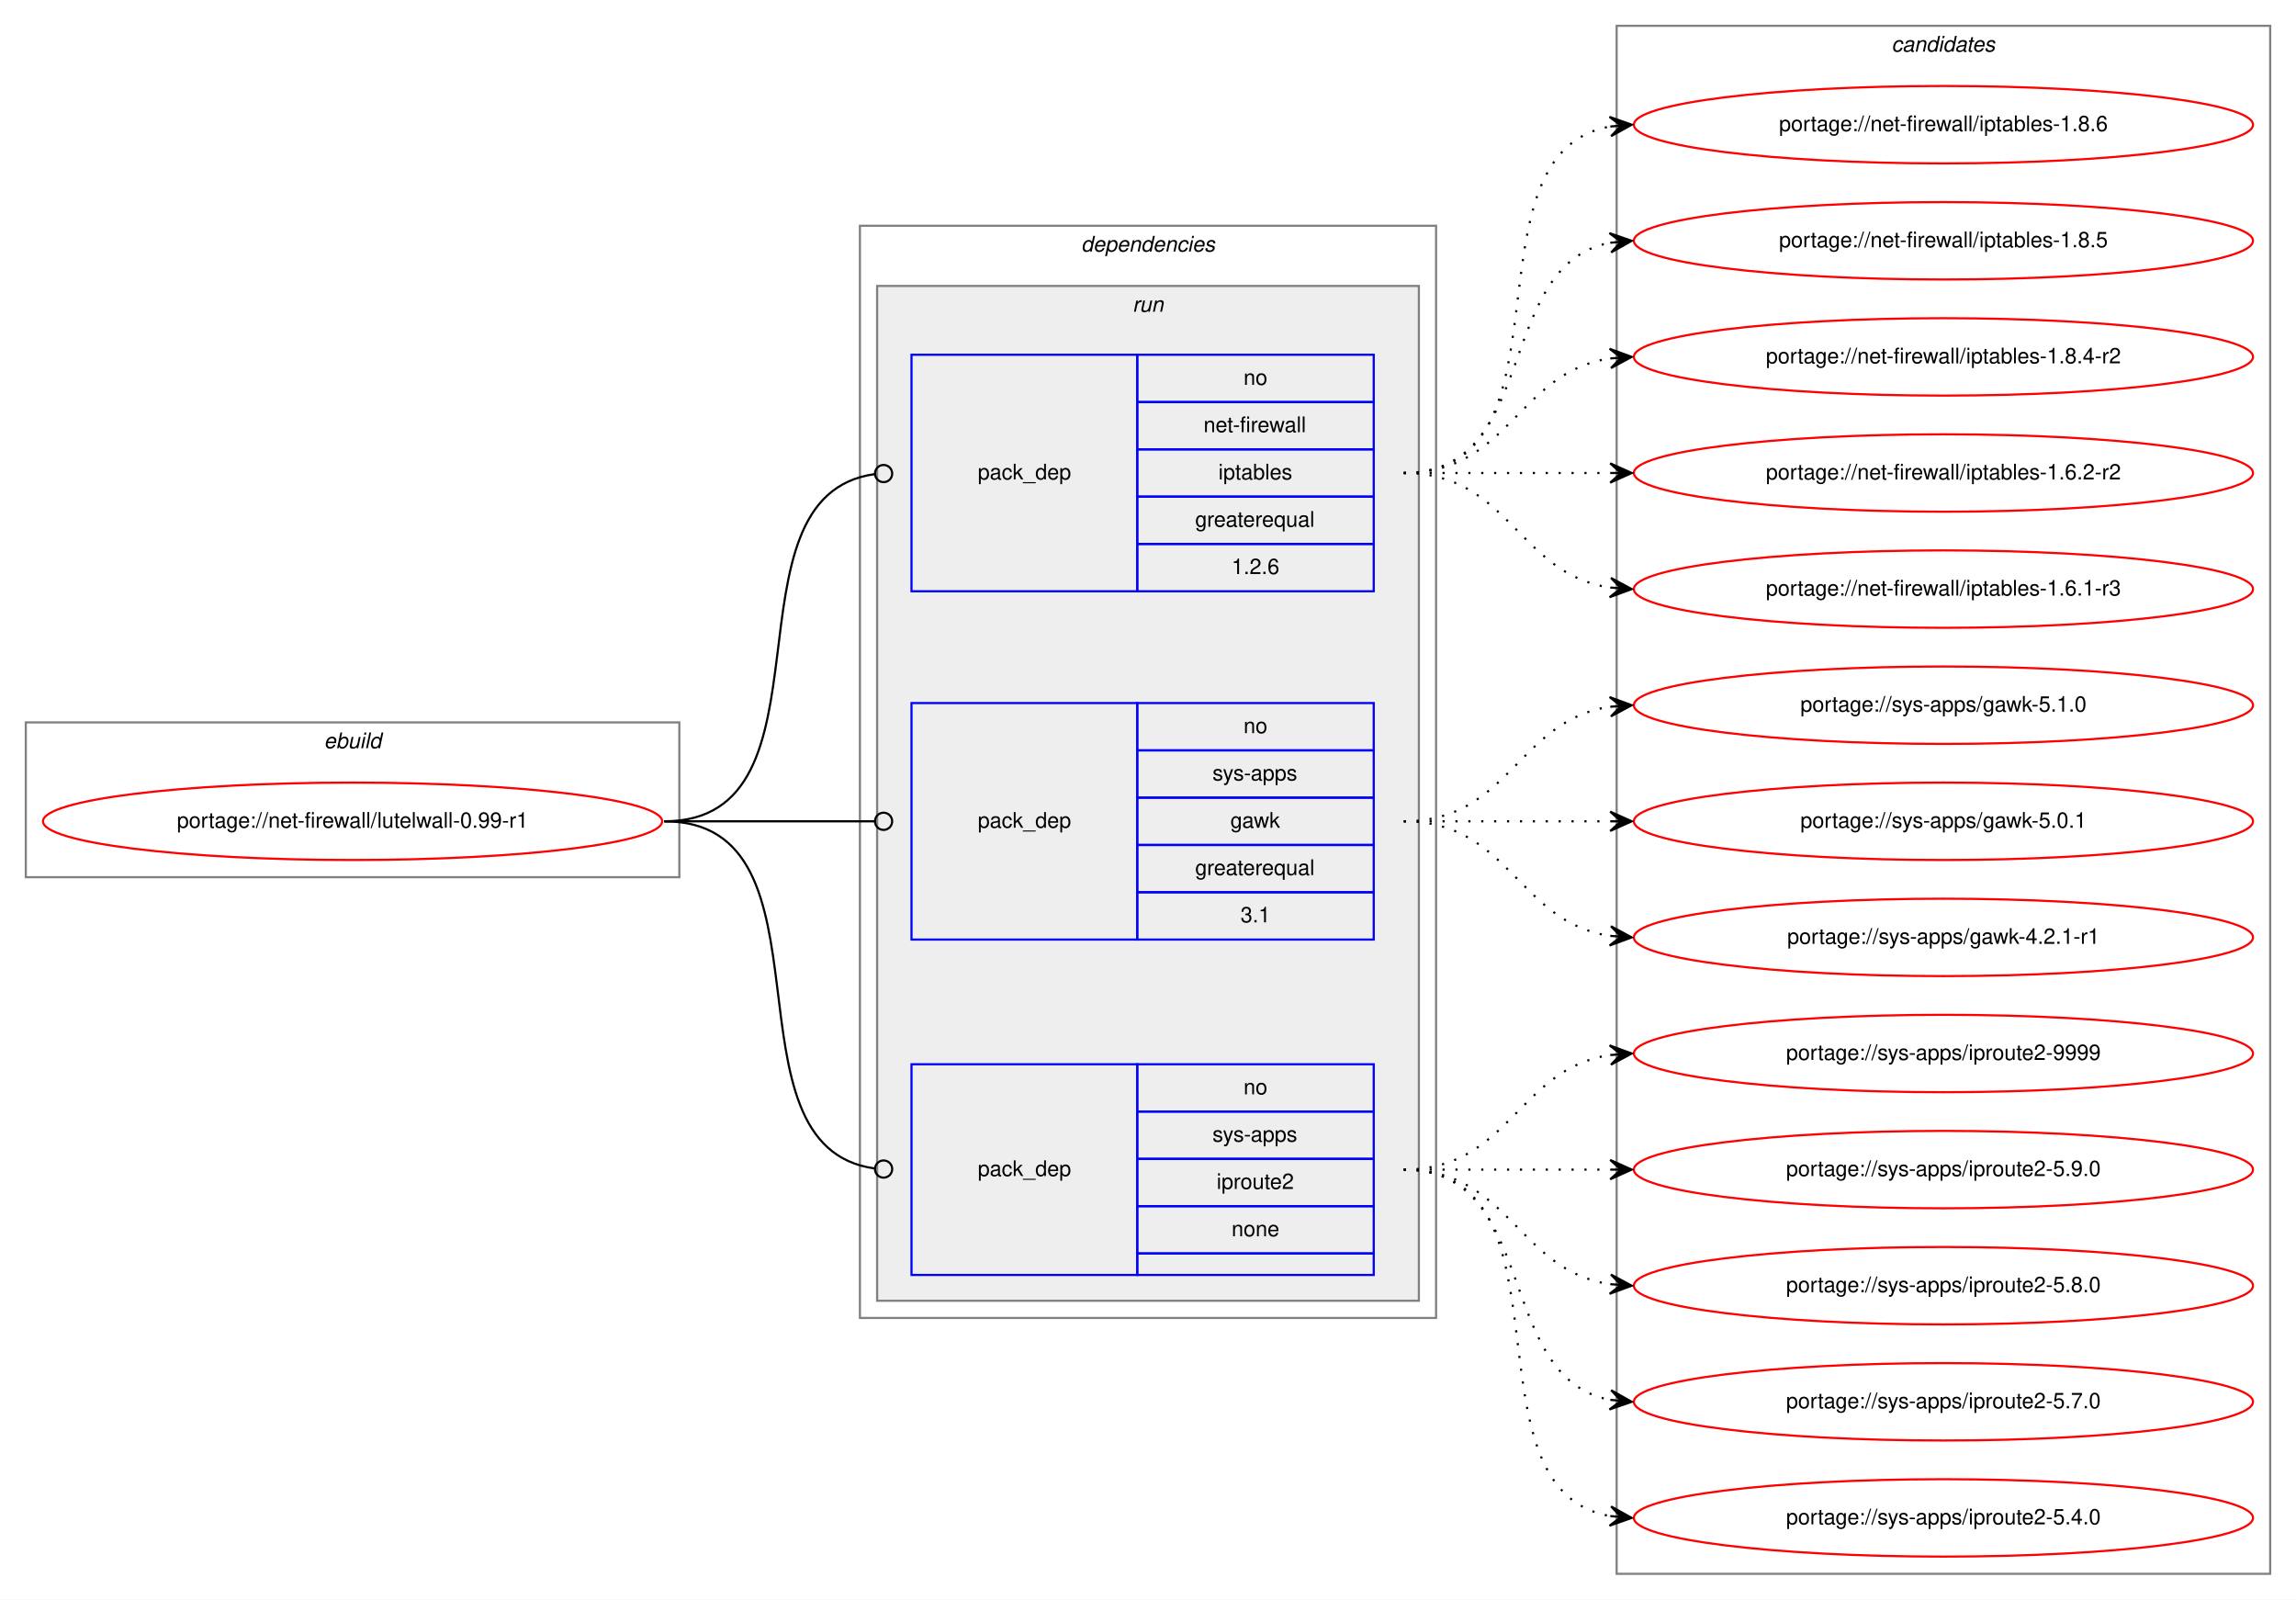
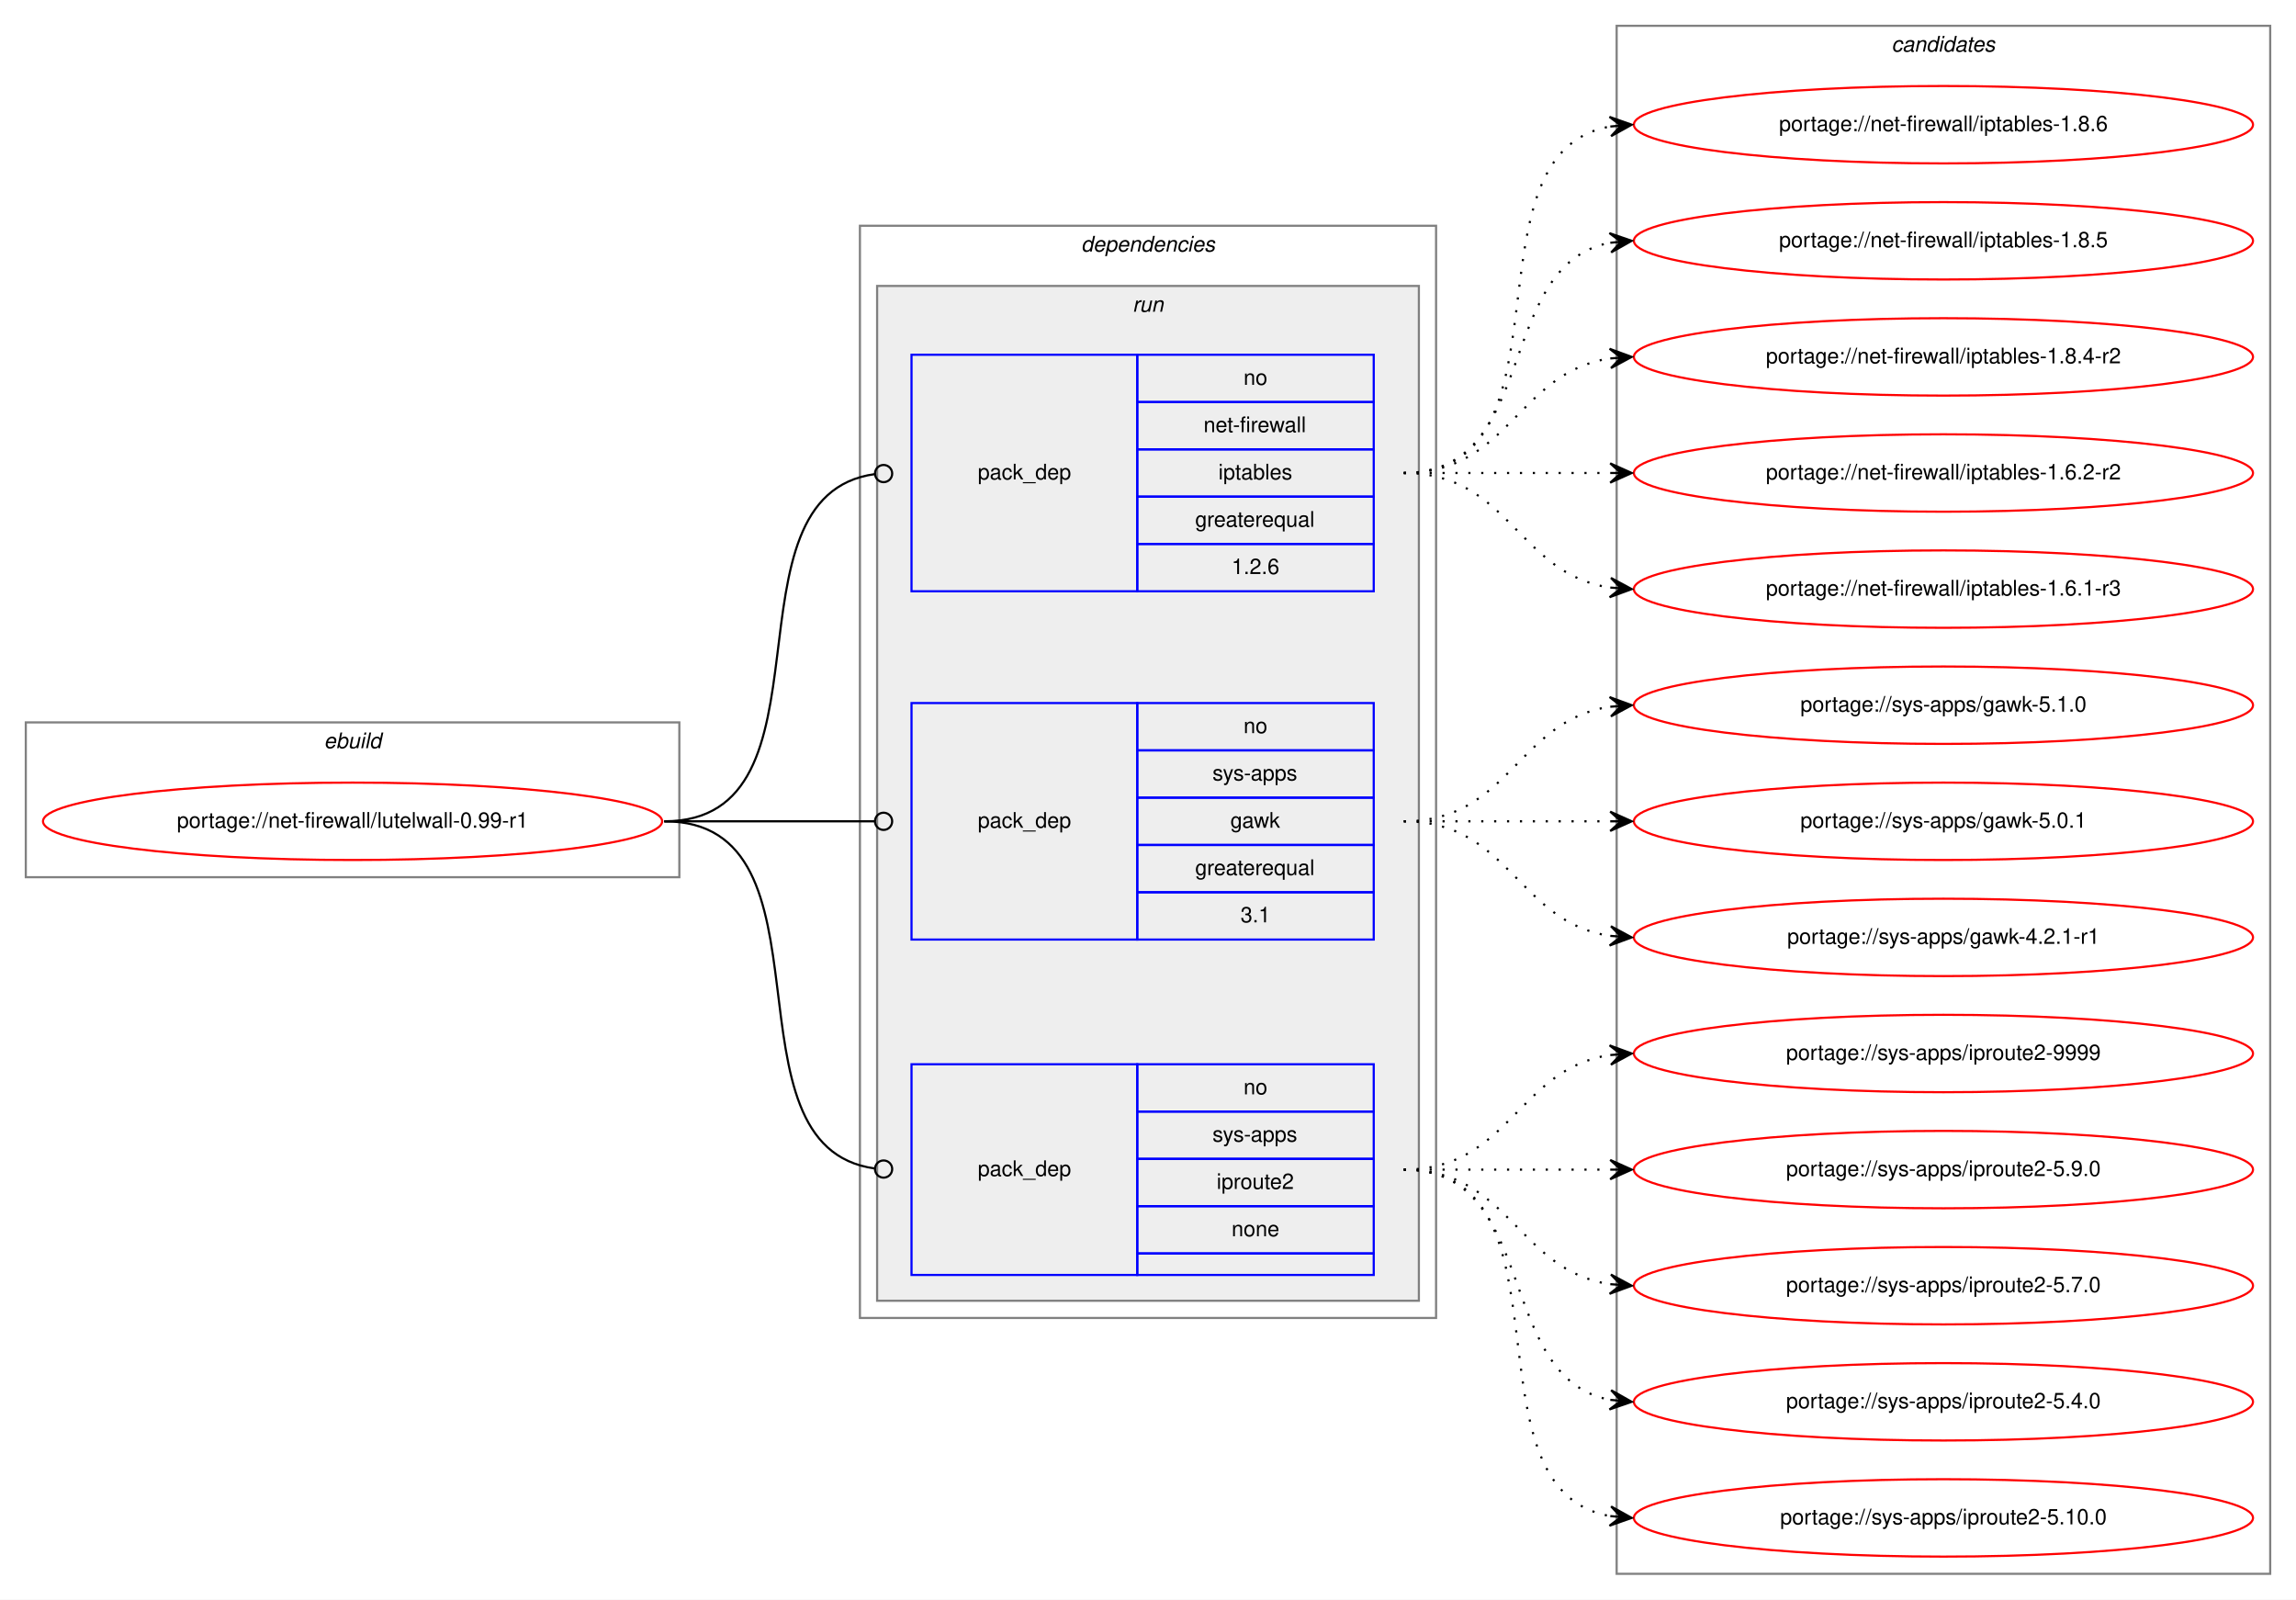
<svg xmlns="http://www.w3.org/2000/svg" xmlns:xlink="http://www.w3.org/1999/xlink" width="1068pt" height="744pt" viewBox="0.00 0.00 1068.00 744.00">
  <g id="graph0" class="graph" transform="scale(1 1) rotate(0) translate(4 740)">
    <polygon fill="white" stroke="transparent" points="-4,4 -4,-740 1064,-740 1064,4 -4,4" />
    <g id="clust1" class="cluster">
      <polygon fill="none" stroke="gray" points="8,-332 8,-404 312,-404 312,-332 8,-332" />
      <text text-anchor="start" x="146.66" y="-392" font-family="Helvetica,sans-Serif" font-style="italic" font-size="10.00">ebuild</text>
    </g>
    <g id="clust2" class="cluster">
      <polygon fill="none" stroke="gray" points="396,-127 396,-635 664,-635 664,-127 396,-127" />
      <text text-anchor="start" x="498.88" y="-623" font-family="Helvetica,sans-Serif" font-style="italic" font-size="10.00">dependencies</text>
    </g>
    <g id="clust5" class="cluster">
      <polygon fill="#eeeeee" stroke="gray" points="404,-135 404,-607 656,-607 656,-135 404,-135" />
      <text text-anchor="start" x="522.78" y="-595" font-family="Helvetica,sans-Serif" font-style="italic" font-size="10.00">run</text>
    </g>
    <g id="clust9" class="cluster">
      <polygon fill="none" stroke="gray" points="748,-8 748,-728 1052,-728 1052,-8 748,-8" />
      <text text-anchor="start" x="875.82" y="-716" font-family="Helvetica,sans-Serif" font-style="italic" font-size="10.00">candidates</text>
    </g>
    <g id="node1" class="node">
      <g id="a_node1">
        <a xlink:href="../net-firewall/lutelwall-0.99-r1.svg" xlink:title="portage://net-firewall/lutelwall-0.99-r1">
          <ellipse fill="none" stroke="red" cx="160" cy="-358" rx="144" ry="18" />
          <text text-anchor="middle" x="160" y="-355" font-family="Helvetica,sans-Serif" font-size="10.00">portage://net-firewall/lutelwall-0.99-r1</text>
        </a>
      </g>
    </g>
    <g id="node2" class="node">
      <polygon fill="none" stroke="blue" points="420,-465 420,-575 525,-575 525,-465 420,-465" />
      <text text-anchor="start" x="450.82" y="-517" font-family="Helvetica,sans-Serif" font-size="10.00">pack_dep</text>
      <polygon fill="none" stroke="blue" points="525,-553 525,-575 635,-575 635,-553 525,-553" />
      <text text-anchor="start" x="574.44" y="-561" font-family="Helvetica,sans-Serif" font-size="10.00">no</text>
      <polygon fill="none" stroke="blue" points="525,-531 525,-553 635,-553 635,-531 525,-531" />
      <text text-anchor="start" x="555.84" y="-539" font-family="Helvetica,sans-Serif" font-size="10.00">net-firewall</text>
      <polygon fill="none" stroke="blue" points="525,-509 525,-531 635,-531 635,-509 525,-509" />
      <text text-anchor="start" x="562.77" y="-517" font-family="Helvetica,sans-Serif" font-size="10.00">iptables</text>
      <polygon fill="none" stroke="blue" points="525,-487 525,-509 635,-509 635,-487 525,-487" />
      <text text-anchor="start" x="551.94" y="-495" font-family="Helvetica,sans-Serif" font-size="10.00">greaterequal</text>
      <polygon fill="none" stroke="blue" points="525,-465 525,-487 635,-487 635,-465 525,-465" />
      <text text-anchor="start" x="568.88" y="-473" font-family="Helvetica,sans-Serif" font-size="10.00">1.2.6</text>
    </g>
    <g id="edge1" class="edge">
      <path fill="none" stroke="black" d="M305,-358C388.19,-358 329.18,-509.42 402.92,-519.48" />
      <ellipse fill="none" stroke="black" cx="407.01" cy="-519.74" rx="4" ry="4" />
    </g>
    <g id="node3" class="node">
      <polygon fill="none" stroke="blue" points="420,-303 420,-413 525,-413 525,-303 420,-303" />
      <text text-anchor="start" x="450.82" y="-355" font-family="Helvetica,sans-Serif" font-size="10.00">pack_dep</text>
      <polygon fill="none" stroke="blue" points="525,-391 525,-413 635,-413 635,-391 525,-391" />
      <text text-anchor="start" x="574.44" y="-399" font-family="Helvetica,sans-Serif" font-size="10.00">no</text>
      <polygon fill="none" stroke="blue" points="525,-369 525,-391 635,-391 635,-369 525,-369" />
      <text text-anchor="start" x="560" y="-377" font-family="Helvetica,sans-Serif" font-size="10.00">sys-apps</text>
      <polygon fill="none" stroke="blue" points="525,-347 525,-369 635,-369 635,-347 525,-347" />
      <text text-anchor="start" x="568.33" y="-355" font-family="Helvetica,sans-Serif" font-size="10.00">gawk</text>
      <polygon fill="none" stroke="blue" points="525,-325 525,-347 635,-347 635,-325 525,-325" />
      <text text-anchor="start" x="551.94" y="-333" font-family="Helvetica,sans-Serif" font-size="10.00">greaterequal</text>
      <polygon fill="none" stroke="blue" points="525,-303 525,-325 635,-325 635,-303 525,-303" />
      <text text-anchor="start" x="573.05" y="-311" font-family="Helvetica,sans-Serif" font-size="10.00">3.1</text>
    </g>
    <g id="edge2" class="edge">
      <path fill="none" stroke="black" d="M305,-358C349.26,-358 362.33,-358 402.82,-358" />
      <ellipse fill="none" stroke="black" cx="407" cy="-358" rx="4" ry="4" />
    </g>
    <g id="node4" class="node">
      <polygon fill="none" stroke="blue" points="420,-147 420,-245 525,-245 525,-147 420,-147" />
      <text text-anchor="start" x="450.82" y="-193" font-family="Helvetica,sans-Serif" font-size="10.00">pack_dep</text>
      <polygon fill="none" stroke="blue" points="525,-223 525,-245 635,-245 635,-223 525,-223" />
      <text text-anchor="start" x="574.44" y="-231" font-family="Helvetica,sans-Serif" font-size="10.00">no</text>
      <polygon fill="none" stroke="blue" points="525,-201 525,-223 635,-223 635,-201 525,-201" />
      <text text-anchor="start" x="560" y="-209" font-family="Helvetica,sans-Serif" font-size="10.00">sys-apps</text>
      <polygon fill="none" stroke="blue" points="525,-179 525,-201 635,-201 635,-179 525,-179" />
      <text text-anchor="start" x="561.94" y="-187" font-family="Helvetica,sans-Serif" font-size="10.00">iproute2</text>
      <polygon fill="none" stroke="blue" points="525,-157 525,-179 635,-179 635,-157 525,-157" />
      <text text-anchor="start" x="568.88" y="-165" font-family="Helvetica,sans-Serif" font-size="10.00">none</text>
      <polygon fill="none" stroke="blue" points="525,-147 525,-157 635,-157 635,-147 525,-147" />
    </g>
    <g id="edge3" class="edge">
      <path fill="none" stroke="black" d="M305,-358C388.19,-358 329.18,-206.58 402.92,-196.52" />
      <ellipse fill="none" stroke="black" cx="407.01" cy="-196.26" rx="4" ry="4" />
    </g>
    <g id="node5" class="node">
      <g id="a_node5">
        <a xlink:href="../net-firewall/iptables-1.8.6.svg" xlink:title="portage://net-firewall/iptables-1.8.6">
          <ellipse fill="none" stroke="red" cx="900" cy="-682" rx="144" ry="18" />
          <text text-anchor="middle" x="900" y="-679" font-family="Helvetica,sans-Serif" font-size="10.00">portage://net-firewall/iptables-1.8.6</text>
        </a>
      </g>
    </g>
    <g id="edge4" class="edge">
      <path fill="none" stroke="black" stroke-dasharray="1,5" d="M649,-520C731.35,-520 674.36,-668.38 744.73,-681.13" />
      <polygon fill="black" stroke="black" points="755,-682 744.66,-685.64 750.02,-681.58 745.04,-681.15 745.04,-681.15 745.04,-681.15 750.02,-681.58 745.42,-676.67 755,-682 755,-682" />
    </g>
    <g id="node6" class="node">
      <g id="a_node6">
        <a xlink:href="../net-firewall/iptables-1.8.5.svg" xlink:title="portage://net-firewall/iptables-1.8.5">
          <ellipse fill="none" stroke="red" cx="900" cy="-628" rx="144" ry="18" />
          <text text-anchor="middle" x="900" y="-625" font-family="Helvetica,sans-Serif" font-size="10.00">portage://net-firewall/iptables-1.8.5</text>
        </a>
      </g>
    </g>
    <g id="edge5" class="edge">
      <path fill="none" stroke="black" stroke-dasharray="1,5" d="M649,-520C712.58,-520 690.58,-616.51 744.79,-627.07" />
      <polygon fill="black" stroke="black" points="755,-628 744.63,-631.57 750.02,-627.54 745.04,-627.09 745.04,-627.09 745.04,-627.09 750.02,-627.54 745.45,-622.61 755,-628 755,-628" />
    </g>
    <g id="node7" class="node">
      <g id="a_node7">
        <a xlink:href="../net-firewall/iptables-1.8.4-r2.svg" xlink:title="portage://net-firewall/iptables-1.8.4-r2">
          <ellipse fill="none" stroke="red" cx="900" cy="-574" rx="144" ry="18" />
          <text text-anchor="middle" x="900" y="-571" font-family="Helvetica,sans-Serif" font-size="10.00">portage://net-firewall/iptables-1.8.4-r2</text>
        </a>
      </g>
    </g>
    <g id="edge6" class="edge">
      <path fill="none" stroke="black" stroke-dasharray="1,5" d="M649,-520C698.26,-520 701.85,-566.87 744.86,-573.28" />
      <polygon fill="black" stroke="black" points="755,-574 744.71,-577.78 750.01,-573.64 745.03,-573.29 745.03,-573.29 745.03,-573.29 750.01,-573.64 745.35,-568.8 755,-574 755,-574" />
    </g>
    <g id="node8" class="node">
      <g id="a_node8">
        <a xlink:href="../net-firewall/iptables-1.6.2-r2.svg" xlink:title="portage://net-firewall/iptables-1.6.2-r2">
          <ellipse fill="none" stroke="red" cx="900" cy="-520" rx="144" ry="18" />
          <text text-anchor="middle" x="900" y="-517" font-family="Helvetica,sans-Serif" font-size="10.00">portage://net-firewall/iptables-1.6.2-r2</text>
        </a>
      </g>
    </g>
    <g id="edge7" class="edge">
      <path fill="none" stroke="black" stroke-dasharray="1,5" d="M649,-520C692.43,-520 705.83,-520 744.57,-520" />
      <polygon fill="black" stroke="black" points="755,-520 745,-524.5 750,-520 745,-520 745,-520 745,-520 750,-520 745,-515.5 755,-520 755,-520" />
    </g>
    <g id="node9" class="node">
      <g id="a_node9">
        <a xlink:href="../net-firewall/iptables-1.6.1-r3.svg" xlink:title="portage://net-firewall/iptables-1.6.1-r3">
          <ellipse fill="none" stroke="red" cx="900" cy="-466" rx="144" ry="18" />
          <text text-anchor="middle" x="900" y="-463" font-family="Helvetica,sans-Serif" font-size="10.00">portage://net-firewall/iptables-1.6.1-r3</text>
        </a>
      </g>
    </g>
    <g id="edge8" class="edge">
      <path fill="none" stroke="black" stroke-dasharray="1,5" d="M649,-520C698.26,-520 701.85,-473.13 744.86,-466.72" />
      <polygon fill="black" stroke="black" points="755,-466 745.35,-471.2 750.01,-466.36 745.03,-466.71 745.03,-466.71 745.03,-466.71 750.01,-466.36 744.71,-462.22 755,-466 755,-466" />
    </g>
    <g id="node10" class="node">
      <g id="a_node10">
        <a xlink:href="../sys-apps/gawk-5.1.0.svg" xlink:title="portage://sys-apps/gawk-5.1.0">
          <ellipse fill="none" stroke="red" cx="900" cy="-412" rx="144" ry="18" />
          <text text-anchor="middle" x="900" y="-409" font-family="Helvetica,sans-Serif" font-size="10.00">portage://sys-apps/gawk-5.1.0</text>
        </a>
      </g>
    </g>
    <g id="edge9" class="edge">
      <path fill="none" stroke="black" stroke-dasharray="1,5" d="M649,-358C698.26,-358 701.85,-404.87 744.86,-411.28" />
      <polygon fill="black" stroke="black" points="755,-412 744.71,-415.78 750.01,-411.64 745.03,-411.29 745.03,-411.29 745.03,-411.29 750.01,-411.64 745.35,-406.8 755,-412 755,-412" />
    </g>
    <g id="node11" class="node">
      <g id="a_node11">
        <a xlink:href="../sys-apps/gawk-5.0.1.svg" xlink:title="portage://sys-apps/gawk-5.0.1">
          <ellipse fill="none" stroke="red" cx="900" cy="-358" rx="144" ry="18" />
          <text text-anchor="middle" x="900" y="-355" font-family="Helvetica,sans-Serif" font-size="10.00">portage://sys-apps/gawk-5.0.1</text>
        </a>
      </g>
    </g>
    <g id="edge10" class="edge">
      <path fill="none" stroke="black" stroke-dasharray="1,5" d="M649,-358C692.43,-358 705.83,-358 744.57,-358" />
      <polygon fill="black" stroke="black" points="755,-358 745,-362.5 750,-358 745,-358 745,-358 745,-358 750,-358 745,-353.5 755,-358 755,-358" />
    </g>
    <g id="node12" class="node">
      <g id="a_node12">
        <a xlink:href="../sys-apps/gawk-4.2.1-r1.svg" xlink:title="portage://sys-apps/gawk-4.2.1-r1">
          <ellipse fill="none" stroke="red" cx="900" cy="-304" rx="144" ry="18" />
          <text text-anchor="middle" x="900" y="-301" font-family="Helvetica,sans-Serif" font-size="10.00">portage://sys-apps/gawk-4.2.1-r1</text>
        </a>
      </g>
    </g>
    <g id="edge11" class="edge">
      <path fill="none" stroke="black" stroke-dasharray="1,5" d="M649,-358C698.26,-358 701.85,-311.13 744.86,-304.72" />
      <polygon fill="black" stroke="black" points="755,-304 745.35,-309.2 750.01,-304.36 745.03,-304.71 745.03,-304.71 745.03,-304.71 750.01,-304.36 744.71,-300.22 755,-304 755,-304" />
    </g>
    <g id="node13" class="node">
      <g id="a_node13">
        <a xlink:href="../sys-apps/iproute2-9999.svg" xlink:title="portage://sys-apps/iproute2-9999">
          <ellipse fill="none" stroke="red" cx="900" cy="-250" rx="144" ry="18" />
          <text text-anchor="middle" x="900" y="-247" font-family="Helvetica,sans-Serif" font-size="10.00">portage://sys-apps/iproute2-9999</text>
        </a>
      </g>
    </g>
    <g id="edge12" class="edge">
      <path fill="none" stroke="black" stroke-dasharray="1,5" d="M649,-196C698.26,-196 701.85,-242.87 744.86,-249.28" />
      <polygon fill="black" stroke="black" points="755,-250 744.71,-253.78 750.01,-249.64 745.03,-249.29 745.03,-249.29 745.03,-249.29 750.01,-249.64 745.35,-244.8 755,-250 755,-250" />
    </g>
    <g id="node14" class="node">
      <g id="a_node14">
        <a xlink:href="../sys-apps/iproute2-5.9.0.svg" xlink:title="portage://sys-apps/iproute2-5.9.0">
          <ellipse fill="none" stroke="red" cx="900" cy="-196" rx="144" ry="18" />
          <text text-anchor="middle" x="900" y="-193" font-family="Helvetica,sans-Serif" font-size="10.00">portage://sys-apps/iproute2-5.9.0</text>
        </a>
      </g>
    </g>
    <g id="edge13" class="edge">
      <path fill="none" stroke="black" stroke-dasharray="1,5" d="M649,-196C692.43,-196 705.83,-196 744.57,-196" />
      <polygon fill="black" stroke="black" points="755,-196 745,-200.5 750,-196 745,-196 745,-196 745,-196 750,-196 745,-191.5 755,-196 755,-196" />
    </g>
    <g id="node15" class="node">
      <g id="a_node15">
-         <a xlink:href="../sys-apps/iproute2-5.8.0.svg" xlink:title="portage://sys-apps/iproute2-5.8.0">
+         <a xlink:href="../sys-apps/iproute2-5.7.0.svg" xlink:title="portage://sys-apps/iproute2-5.7.0">
          <ellipse fill="none" stroke="red" cx="900" cy="-142" rx="144" ry="18" />
-           <text text-anchor="middle" x="900" y="-139" font-family="Helvetica,sans-Serif" font-size="10.00">portage://sys-apps/iproute2-5.8.0</text>
+           <text text-anchor="middle" x="900" y="-139" font-family="Helvetica,sans-Serif" font-size="10.00">portage://sys-apps/iproute2-5.7.0</text>
        </a>
      </g>
    </g>
    <g id="edge14" class="edge">
      <path fill="none" stroke="black" stroke-dasharray="1,5" d="M649,-196C698.26,-196 701.85,-149.13 744.86,-142.72" />
      <polygon fill="black" stroke="black" points="755,-142 745.35,-147.2 750.01,-142.36 745.03,-142.71 745.03,-142.71 745.03,-142.71 750.01,-142.36 744.71,-138.22 755,-142 755,-142" />
    </g>
    <g id="node16" class="node">
      <g id="a_node16">
-         <a xlink:href="../sys-apps/iproute2-5.7.0.svg" xlink:title="portage://sys-apps/iproute2-5.7.0">
+         <a xlink:href="../sys-apps/iproute2-5.4.0.svg" xlink:title="portage://sys-apps/iproute2-5.4.0">
          <ellipse fill="none" stroke="red" cx="900" cy="-88" rx="144" ry="18" />
-           <text text-anchor="middle" x="900" y="-85" font-family="Helvetica,sans-Serif" font-size="10.00">portage://sys-apps/iproute2-5.7.0</text>
+           <text text-anchor="middle" x="900" y="-85" font-family="Helvetica,sans-Serif" font-size="10.00">portage://sys-apps/iproute2-5.4.0</text>
        </a>
      </g>
    </g>
    <g id="edge15" class="edge">
      <path fill="none" stroke="black" stroke-dasharray="1,5" d="M649,-196C712.58,-196 690.58,-99.49 744.79,-88.93" />
      <polygon fill="black" stroke="black" points="755,-88 745.45,-93.39 750.02,-88.46 745.04,-88.91 745.04,-88.91 745.04,-88.91 750.02,-88.46 744.63,-84.43 755,-88 755,-88" />
    </g>
    <g id="node17" class="node">
      <g id="a_node17">
-         <a xlink:href="../sys-apps/iproute2-5.4.0.svg" xlink:title="portage://sys-apps/iproute2-5.4.0">
+         <a xlink:href="../sys-apps/iproute2-5.10.0.svg" xlink:title="portage://sys-apps/iproute2-5.10.0">
          <ellipse fill="none" stroke="red" cx="900" cy="-34" rx="144" ry="18" />
-           <text text-anchor="middle" x="900" y="-31" font-family="Helvetica,sans-Serif" font-size="10.00">portage://sys-apps/iproute2-5.4.0</text>
+           <text text-anchor="middle" x="900" y="-31" font-family="Helvetica,sans-Serif" font-size="10.00">portage://sys-apps/iproute2-5.10.0</text>
        </a>
      </g>
    </g>
    <g id="edge16" class="edge">
      <path fill="none" stroke="black" stroke-dasharray="1,5" d="M649,-196C731.35,-196 674.36,-47.62 744.73,-34.87" />
      <polygon fill="black" stroke="black" points="755,-34 745.42,-39.33 750.02,-34.42 745.04,-34.85 745.04,-34.85 745.04,-34.85 750.02,-34.42 744.66,-30.36 755,-34 755,-34" />
    </g>
  </g>
</svg>
